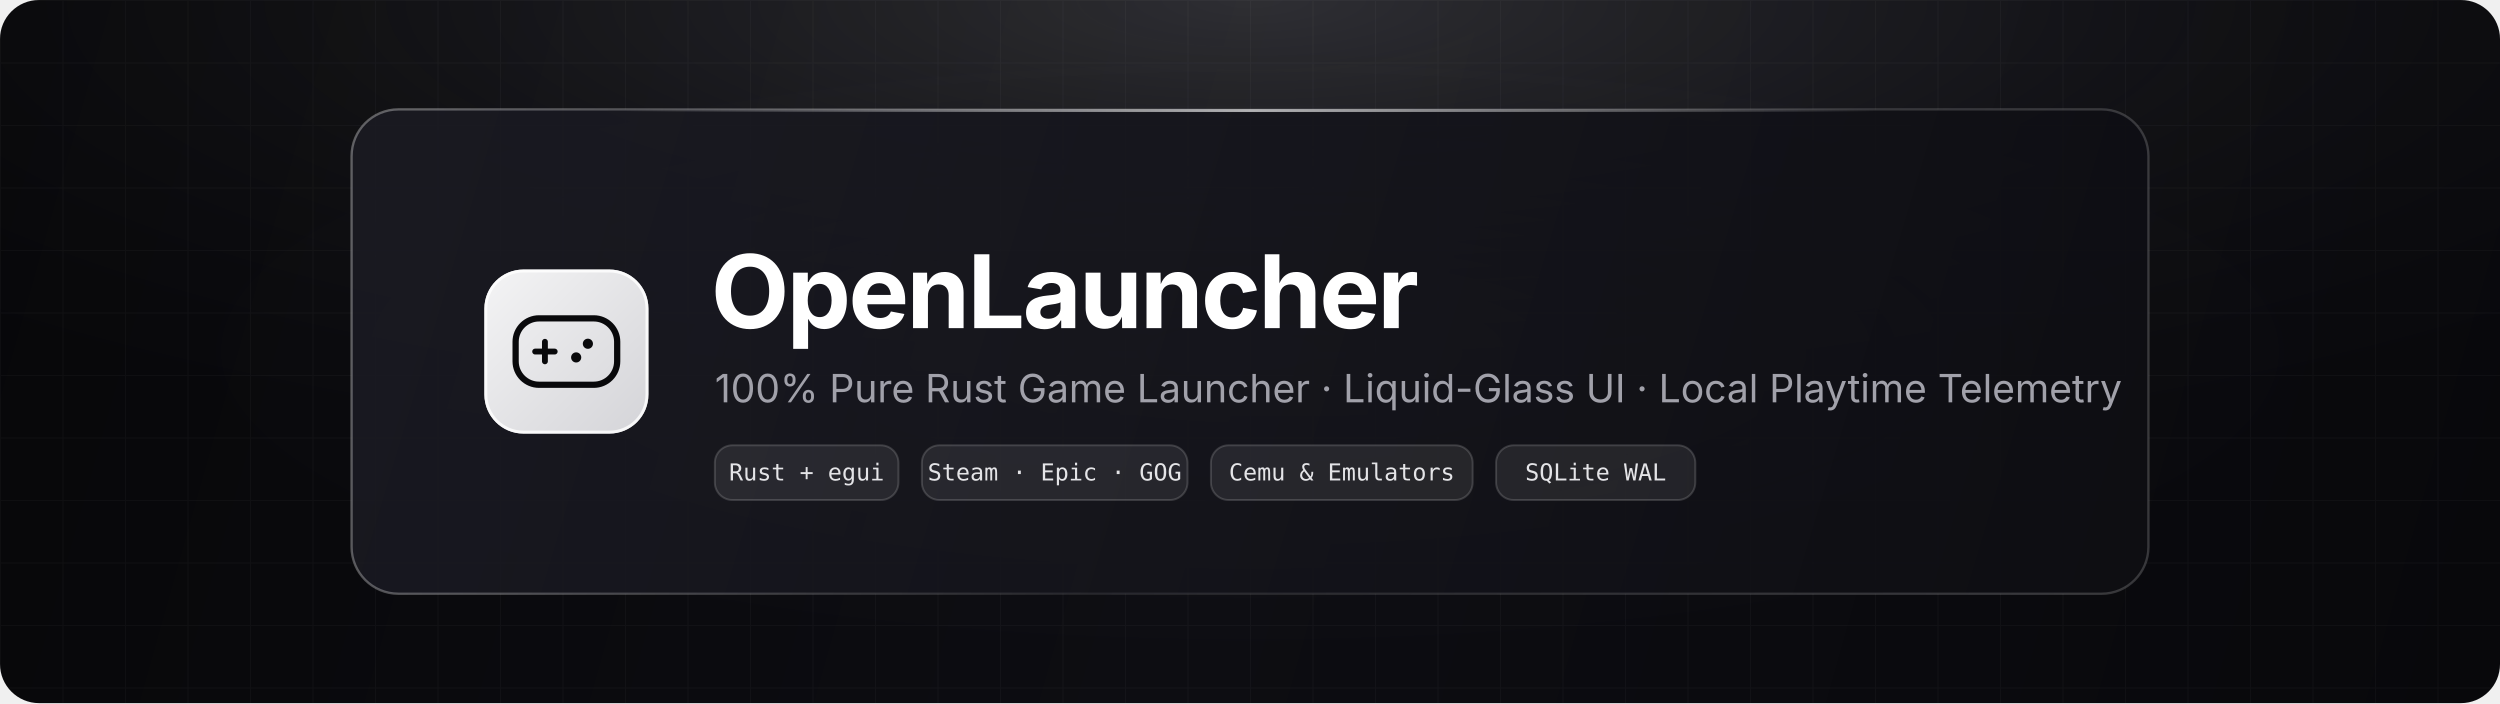
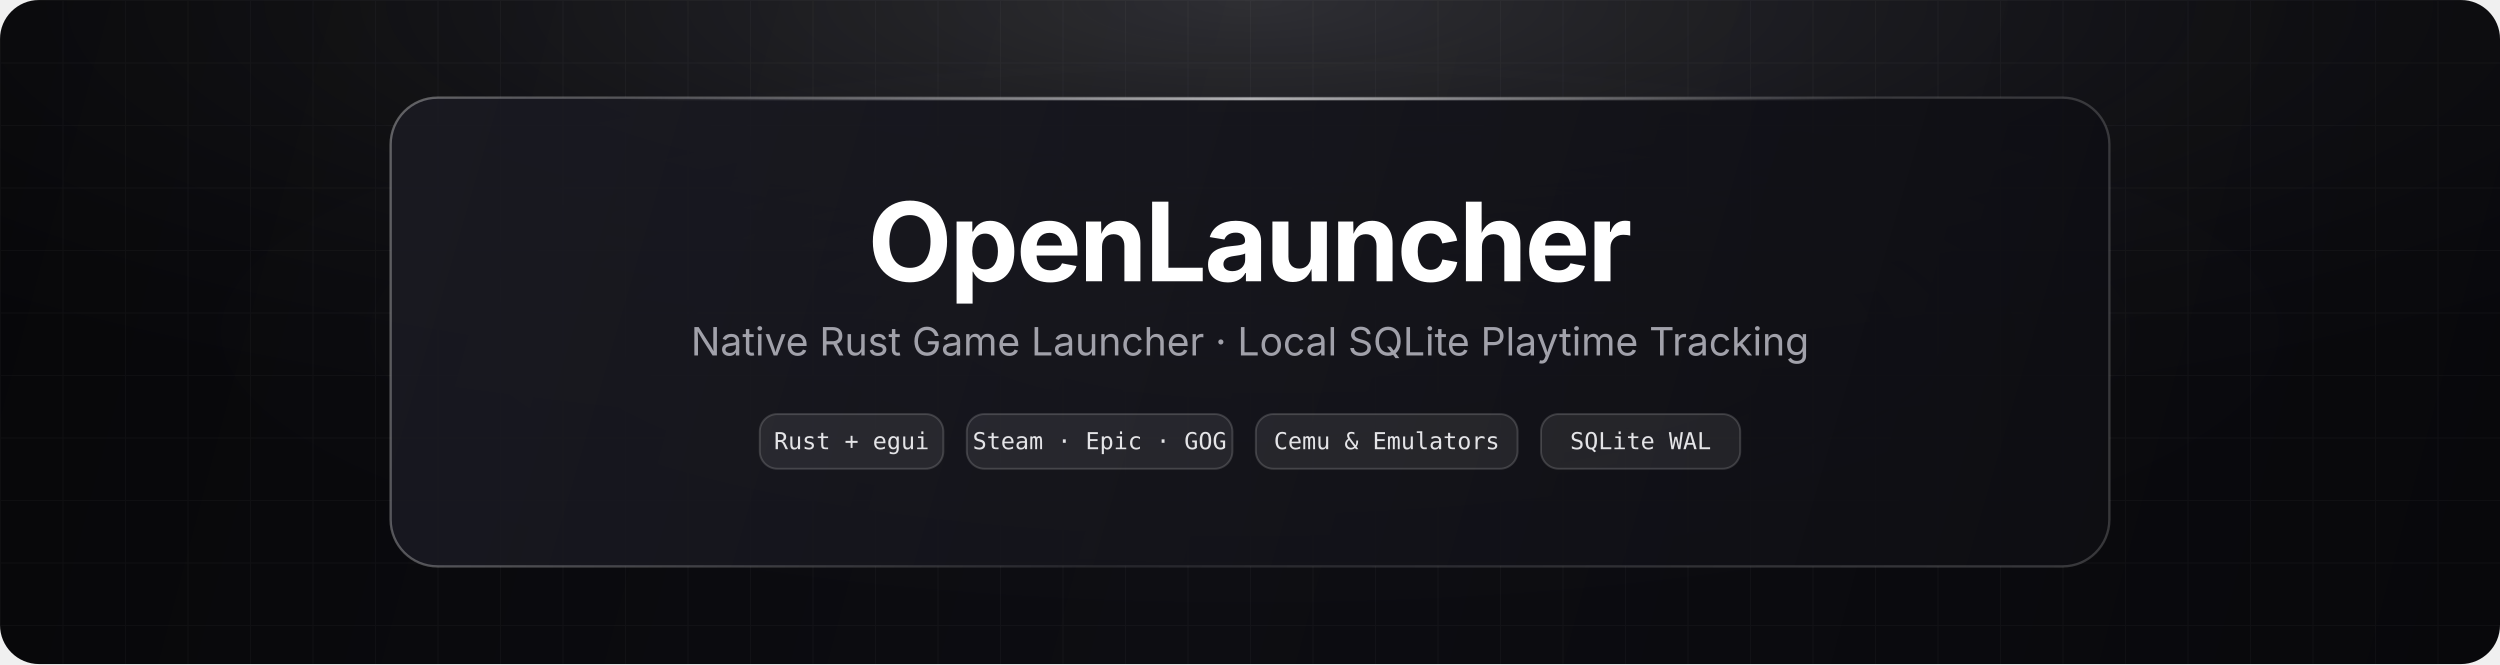
- <svg xmlns="http://www.w3.org/2000/svg" width="1280" height="360" viewBox="0 0 1280 360" fill="none">
+ <svg xmlns="http://www.w3.org/2000/svg" width="1280" height="340" viewBox="0 0 1280 340" fill="none">
  <defs>
-     <linearGradient id="bgGrad" x1="0" y1="0" x2="1280" y2="360" gradientUnits="userSpaceOnUse">
+     <linearGradient id="bgGrad" x1="0" y1="0" x2="1280" y2="340" gradientUnits="userSpaceOnUse">
      <stop offset="0%" stop-color="#070709" />
      <stop offset="50%" stop-color="#0D0D12" />
      <stop offset="100%" stop-color="#08080B" />
    </linearGradient>
    <radialGradient id="glowTop" cx="50%" cy="0%" r="75%">
      <stop offset="0%" stop-color="#FFFFFF" stop-opacity="0.14" />
      <stop offset="55%" stop-color="#A1A1AA" stop-opacity="0.04" />
      <stop offset="100%" stop-color="#09090B" stop-opacity="0" />
    </radialGradient>
    <radialGradient id="glowCenter" cx="50%" cy="50%" r="48%">
      <stop offset="0%" stop-color="#E4E4E7" stop-opacity="0.08" />
      <stop offset="100%" stop-color="#09090B" stop-opacity="0" />
    </radialGradient>
-     <linearGradient id="cardGlass" x1="220" y1="54" x2="1060" y2="306" gradientUnits="userSpaceOnUse">
+     <linearGradient id="cardGlass" x1="220" y1="48" x2="1060" y2="292" gradientUnits="userSpaceOnUse">
      <stop offset="0%" stop-color="#1A1A22" stop-opacity="0.88" />
      <stop offset="100%" stop-color="#0E0E13" stop-opacity="0.92" />
    </linearGradient>
-     <linearGradient id="borderGlass" x1="220" y1="54" x2="1060" y2="306" gradientUnits="userSpaceOnUse">
+     <linearGradient id="borderGlass" x1="220" y1="48" x2="1060" y2="292" gradientUnits="userSpaceOnUse">
      <stop offset="0%" stop-color="#FFFFFF" stop-opacity="0.32" />
      <stop offset="45%" stop-color="#FFFFFF" stop-opacity="0.09" />
      <stop offset="100%" stop-color="#FFFFFF" stop-opacity="0.18" />
    </linearGradient>
-     <linearGradient id="specularTop" x1="320" y1="54" x2="960" y2="54" gradientUnits="userSpaceOnUse">
+     <linearGradient id="specularTop" x1="320" y1="48" x2="960" y2="48" gradientUnits="userSpaceOnUse">
      <stop offset="0%" stop-color="#FFFFFF" stop-opacity="0" />
      <stop offset="50%" stop-color="#FFFFFF" stop-opacity="0.65" />
      <stop offset="100%" stop-color="#FFFFFF" stop-opacity="0" />
-     </linearGradient>
-     <linearGradient id="iconBg" x1="0" y1="0" x2="84" y2="84" gradientUnits="userSpaceOnUse">
-       <stop offset="0%" stop-color="#F4F4F5" />
-       <stop offset="100%" stop-color="#D4D4D8" />
    </linearGradient>
    <pattern id="grid" width="32" height="32" patternUnits="userSpaceOnUse">
      <path d="M 32 0 L 0 0 0 32" fill="none" stroke="#FFFFFF" stroke-opacity="0.03" stroke-width="1" />
    </pattern>
  </defs>
-   <rect width="1280" height="360" rx="20" fill="url(#bgGrad)" />
-   <rect width="1280" height="360" rx="20" fill="url(#grid)" />
-   <rect width="1280" height="360" rx="20" fill="url(#glowTop)" />
-   <rect width="1280" height="360" rx="20" fill="url(#glowCenter)" />
-   <rect x="180" y="56" width="920" height="248" rx="24" fill="url(#cardGlass)" stroke="url(#borderGlass)" stroke-width="1.2" />
-   <line x1="280" y1="56.6" x2="1000" y2="56.6" stroke="url(#specularTop)" stroke-width="1.5" />
-   <g transform="translate(248, 138)">
-     <rect width="84" height="84" rx="20" fill="url(#iconBg)" />
-     <rect x="0.75" y="0.75" width="82.5" height="82.5" rx="19.25" stroke="#FFFFFF" stroke-opacity="0.8" stroke-width="1.5" />
-     <rect x="16" y="25" width="52" height="34" rx="12" stroke="#09090B" stroke-width="3.2" fill="none" />
-     <line x1="26" y1="42" x2="36" y2="42" stroke="#09090B" stroke-width="3" stroke-linecap="round" />
-     <line x1="31" y1="37" x2="31" y2="47" stroke="#09090B" stroke-width="3" stroke-linecap="round" />
-     <circle cx="53" cy="38" r="2.6" fill="#09090B" />
-     <circle cx="47" cy="45" r="2.6" fill="#09090B" />
-   </g>
-   <text x="364" y="168" fill="#FFFFFF" font-family="Segoe UI, Inter, -apple-system, BlinkMacSystemFont, sans-serif" font-size="52" font-weight="700" letter-spacing="-1.2">OpenLauncher</text>
-   <text x="366" y="206" fill="#A1A1AA" font-family="Segoe UI, Inter, -apple-system, BlinkMacSystemFont, sans-serif" font-size="20" font-weight="400">100% Pure Rust Game Launcher · Liquid-Glass UI · Local Playtime Telemetry</text>
-   <g transform="translate(366, 228)">
+   <rect width="1280" height="340" rx="20" fill="url(#bgGrad)" />
+   <rect width="1280" height="340" rx="20" fill="url(#grid)" />
+   <rect width="1280" height="340" rx="20" fill="url(#glowTop)" />
+   <rect width="1280" height="340" rx="20" fill="url(#glowCenter)" />
+   <rect x="200" y="50" width="880" height="240" rx="24" fill="url(#cardGlass)" stroke="url(#borderGlass)" stroke-width="1.2" />
+   <line x1="300" y1="50.6" x2="980" y2="50.6" stroke="url(#specularTop)" stroke-width="1.5" />
+   <text x="640" y="144" text-anchor="middle" fill="#FFFFFF" font-family="Segoe UI, Inter, -apple-system, BlinkMacSystemFont, sans-serif" font-size="56" font-weight="700" letter-spacing="-1.2">OpenLauncher</text>
+   <text x="640" y="182" text-anchor="middle" fill="#A1A1AA" font-family="Segoe UI, Inter, -apple-system, BlinkMacSystemFont, sans-serif" font-size="20" font-weight="400">Native Rust Game Launcher · Local SQLite Playtime Tracking</text>
+   <g transform="translate(389, 212)">
    <rect x="0" y="0" width="94" height="28" rx="9" fill="#FFFFFF" fill-opacity="0.08" stroke="#FFFFFF" stroke-opacity="0.16" />
    <text x="47" y="18" text-anchor="middle" fill="#E4E4E7" font-family="Consolas, monospace" font-size="12">Rust + egui</text>
    <rect x="106" y="0" width="136" height="28" rx="9" fill="#FFFFFF" fill-opacity="0.08" stroke="#FFFFFF" stroke-opacity="0.16" />
    <text x="174" y="18" text-anchor="middle" fill="#E4E4E7" font-family="Consolas, monospace" font-size="12">Steam · Epic · GOG</text>
    <rect x="254" y="0" width="134" height="28" rx="9" fill="#FFFFFF" fill-opacity="0.08" stroke="#FFFFFF" stroke-opacity="0.16" />
    <text x="321" y="18" text-anchor="middle" fill="#E4E4E7" font-family="Consolas, monospace" font-size="12">Cemu &amp; Emulators</text>
    <rect x="400" y="0" width="102" height="28" rx="9" fill="#FFFFFF" fill-opacity="0.08" stroke="#FFFFFF" stroke-opacity="0.16" />
    <text x="451" y="18" text-anchor="middle" fill="#E4E4E7" font-family="Consolas, monospace" font-size="12">SQLite WAL</text>
  </g>
</svg>
